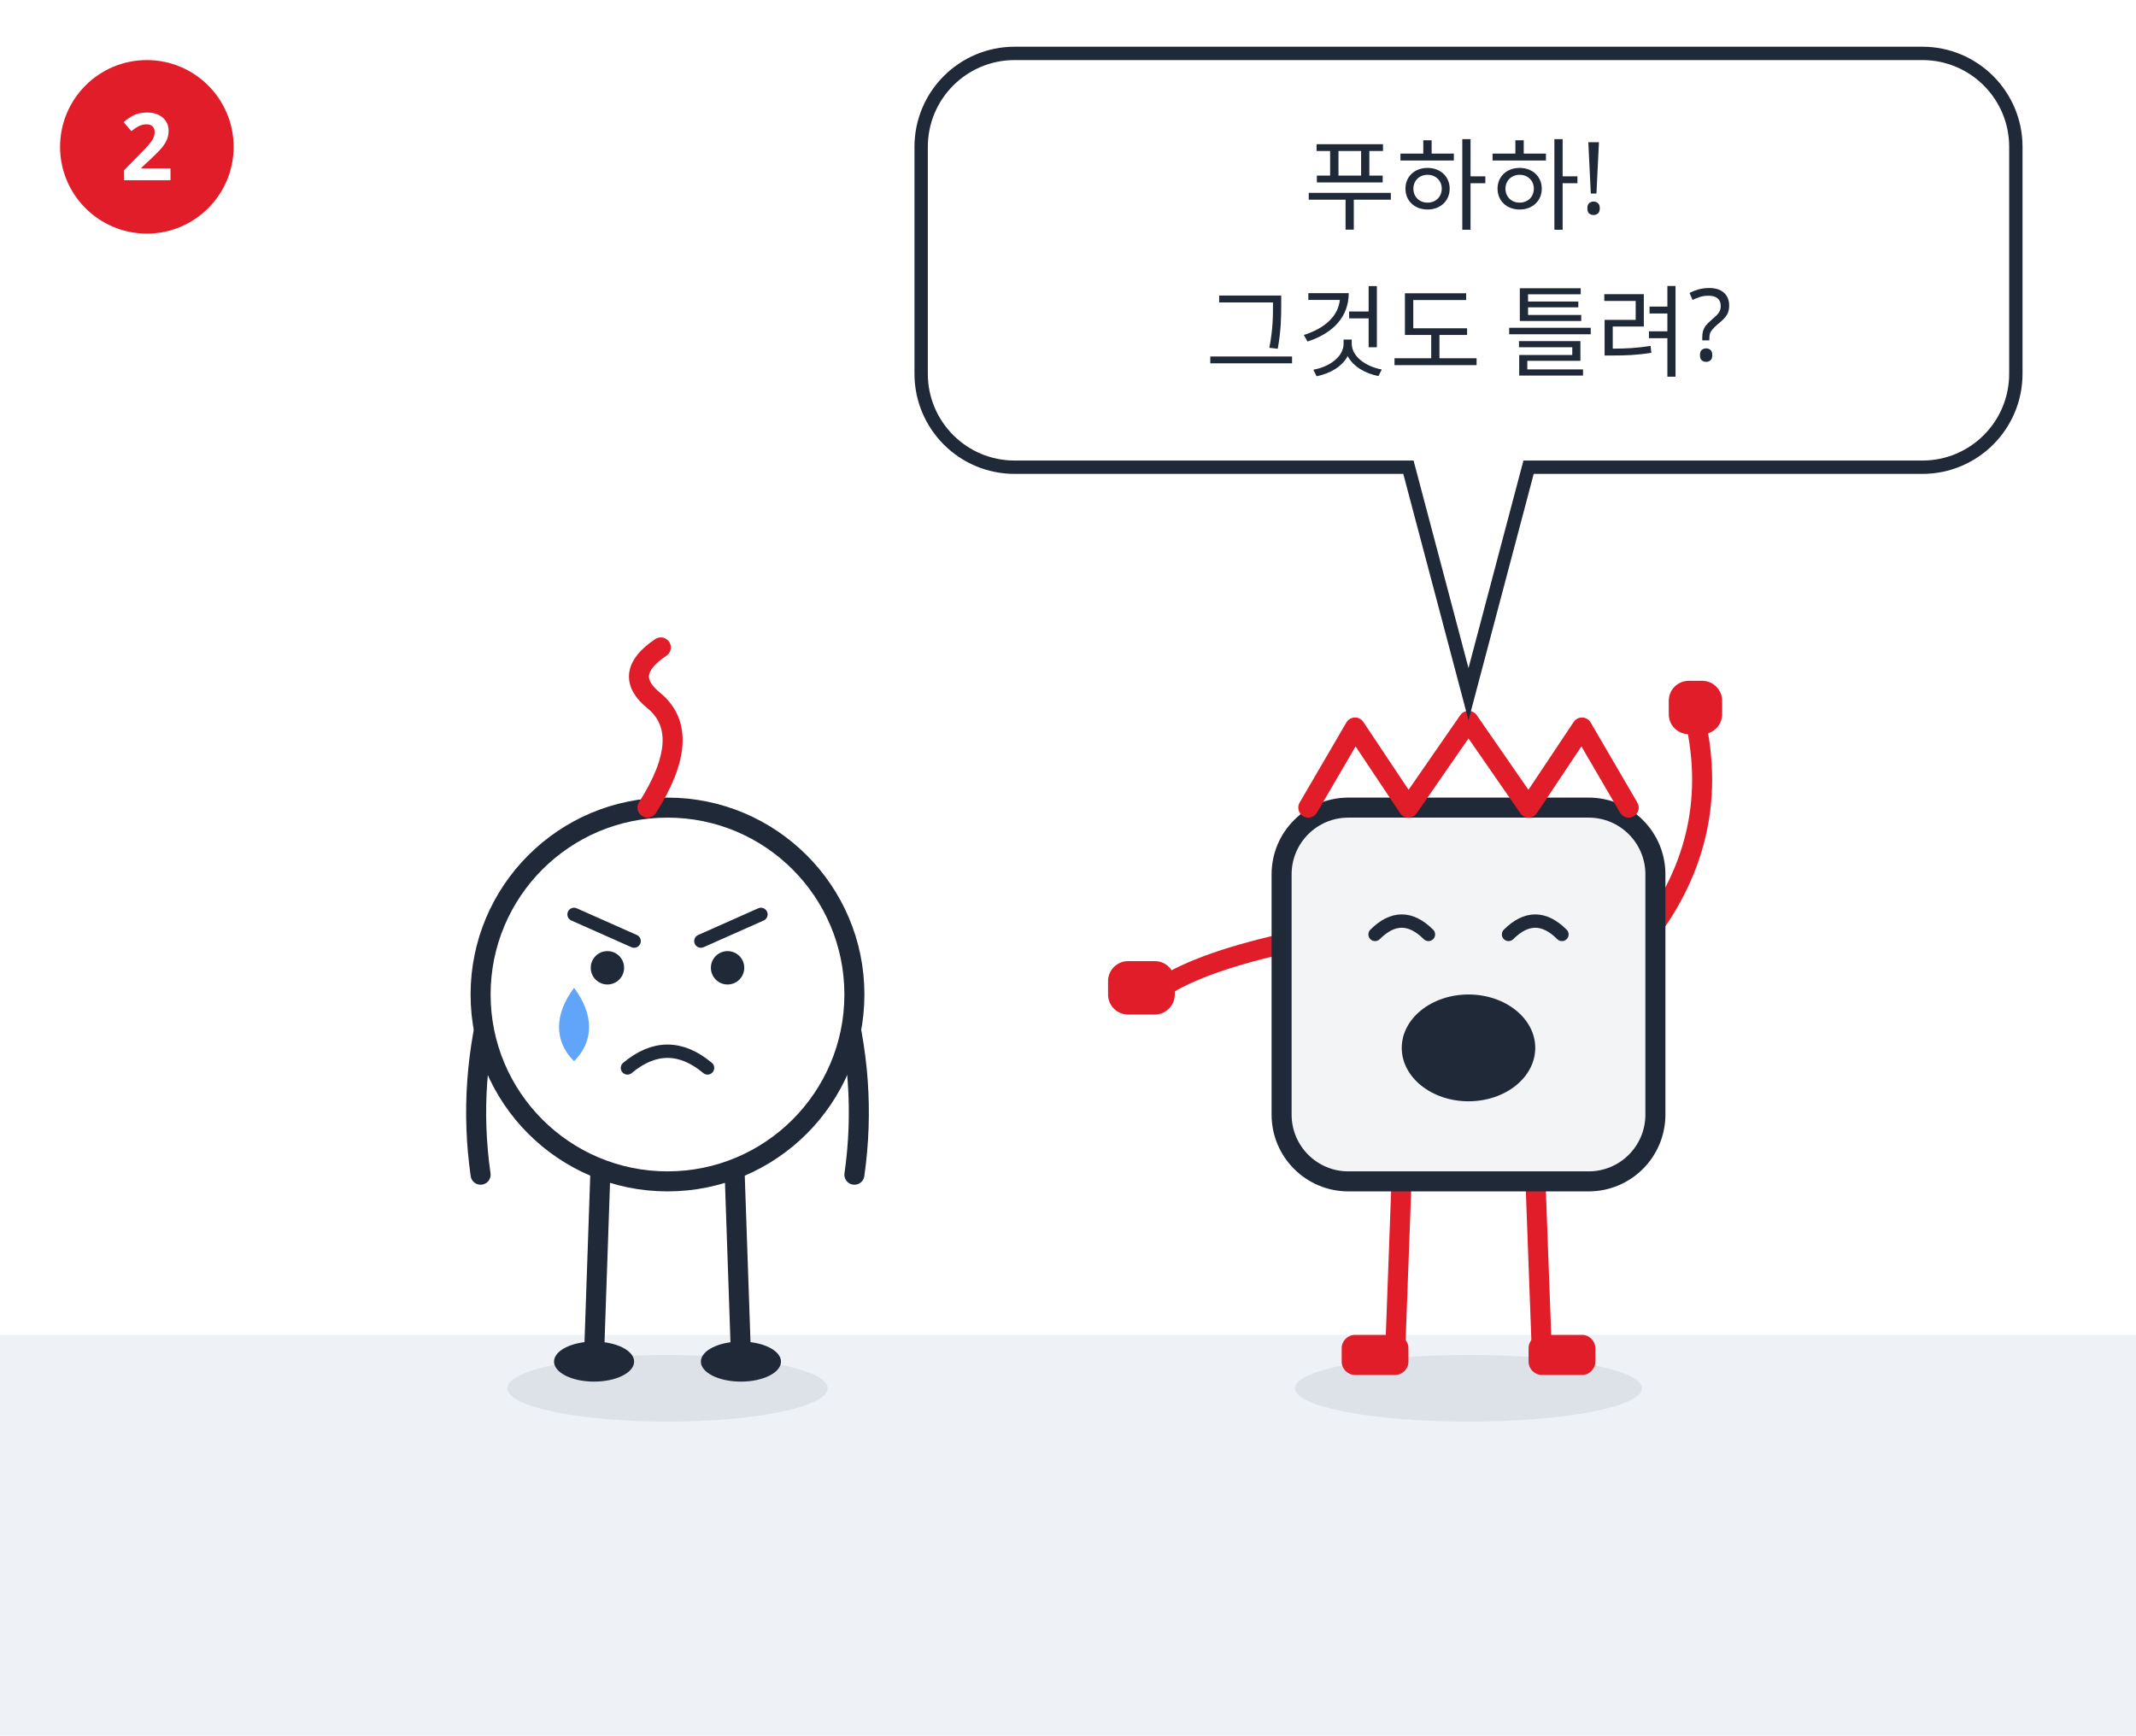
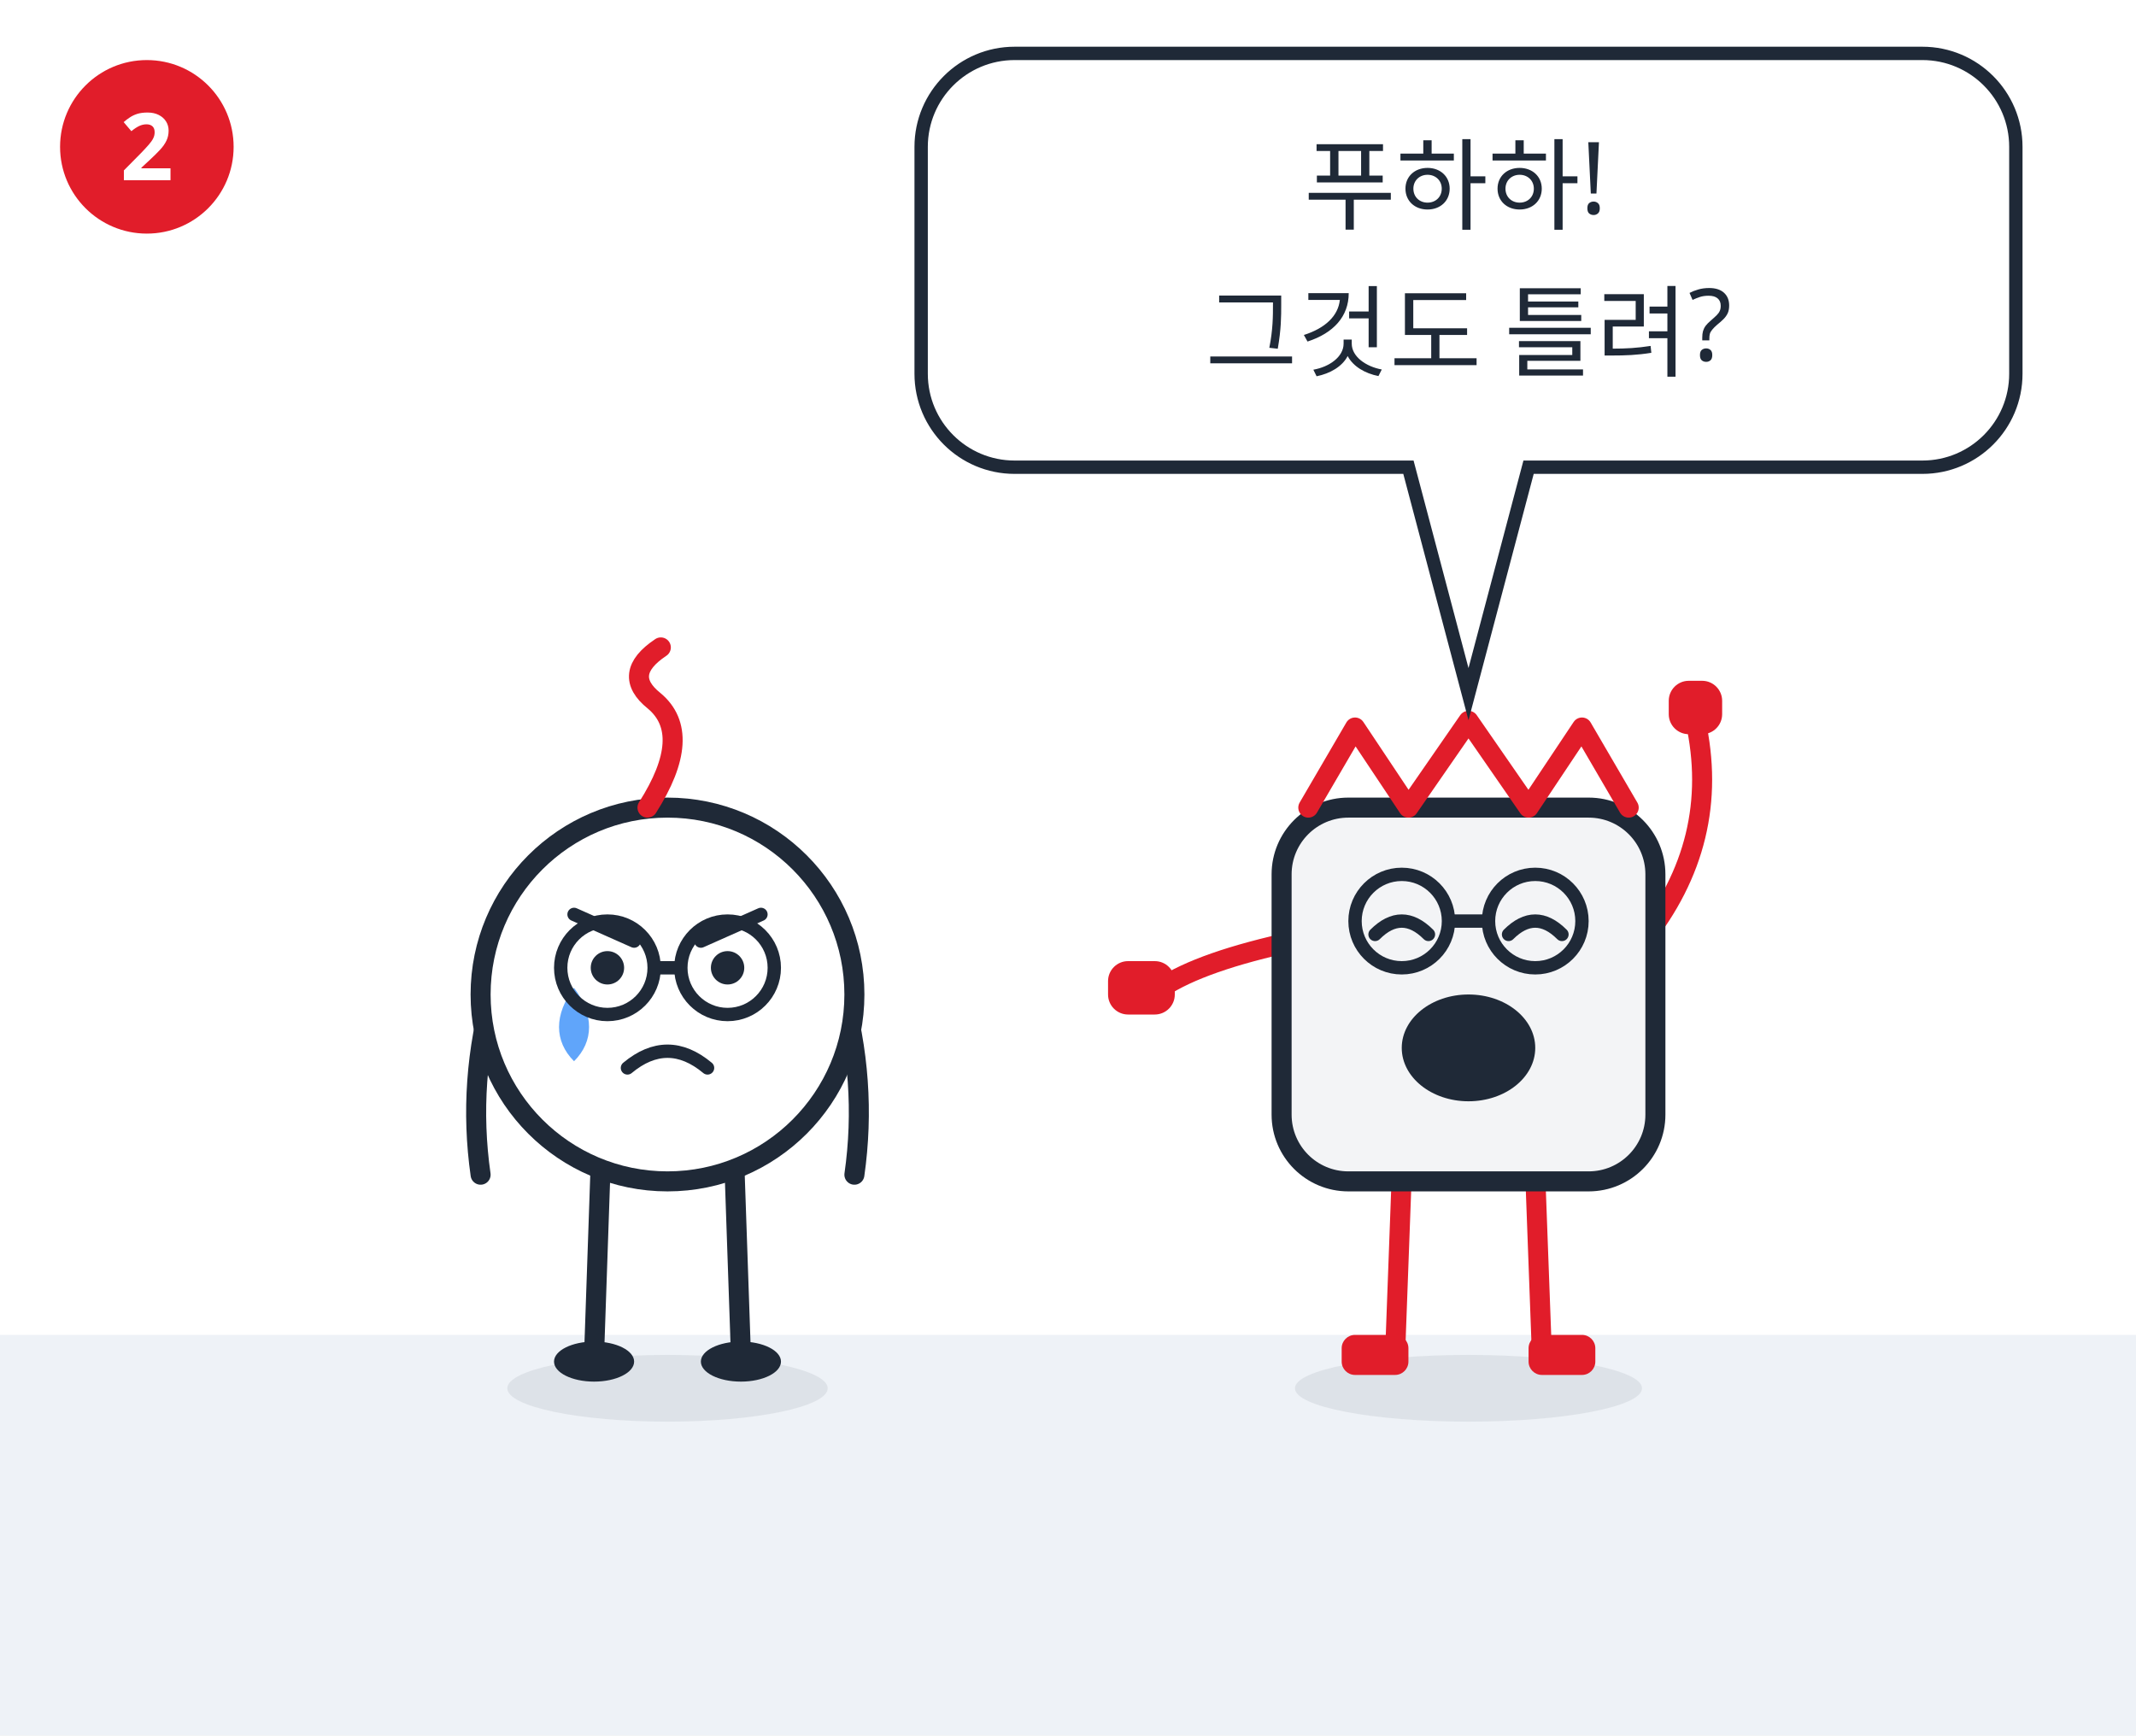
<svg xmlns="http://www.w3.org/2000/svg" viewBox="0 0 320 260" role="img" aria-label="네모가 동그라미의 실수를 크게 웃으며 놀리고 동그라미가 시무룩해지는 장면">
  <rect width="320" height="260" fill="#ffffff" />
  <rect y="200" width="320" height="60" fill="#eef2f7" />
  <circle cx="22" cy="22" r="13" fill="#e11d2a" />
  <text x="22" y="27" text-anchor="middle" font-family="'Pretendard', sans-serif" font-size="14" font-weight="bold" fill="#ffffff">2</text>
  <g transform="translate(100,206)">
    <ellipse cx="0" cy="2" rx="24" ry="5" fill="#1f2937" opacity="0.08" />
    <line x1="-10" y1="-32" x2="-11" y2="-3" stroke="#1f2937" stroke-width="3" stroke-linecap="round" />
    <line x1="10" y1="-32" x2="11" y2="-3" stroke="#1f2937" stroke-width="3" stroke-linecap="round" />
    <ellipse cx="-11" cy="-2" rx="6" ry="3" fill="#1f2937" />
    <ellipse cx="11" cy="-2" rx="6" ry="3" fill="#1f2937" />
    <path d="M -26,-58 Q -30,-44 -28,-30" stroke="#1f2937" stroke-width="3" stroke-linecap="round" fill="none" />
    <path d="M 26,-58 Q 30,-44 28,-30" stroke="#1f2937" stroke-width="3" stroke-linecap="round" fill="none" />
    <circle cx="0" cy="-57" r="28" fill="#ffffff" stroke="#1f2937" stroke-width="3" />
    <path d="M -3,-85 Q 4,-96 -2,-101 Q -7,-105 -1,-109" stroke="#e11d2a" stroke-width="3" stroke-linecap="round" fill="none" />
    <path d="M -14,-58 c-3,4 -3,8 0,11 c3,-3 3,-7 0,-11 Z" fill="#60a5fa" />
+     <g fill="none" stroke="#1f2937" stroke-width="2">
+       <circle cx="-9" cy="-61" r="7" />
+       <circle cx="9" cy="-61" r="7" />
+       <path d="M -2,-61 h4" />
+     </g>
    <circle cx="-9" cy="-61" r="2.5" fill="#1f2937" />
    <circle cx="9" cy="-61" r="2.5" fill="#1f2937" />
    <line x1="-14" y1="-69" x2="-5" y2="-65" stroke="#1f2937" stroke-width="2" stroke-linecap="round" />
    <line x1="5" y1="-65" x2="14" y2="-69" stroke="#1f2937" stroke-width="2" stroke-linecap="round" />
    <path d="M -6,-46 Q 0,-51 6,-46" stroke="#1f2937" stroke-width="2" stroke-linecap="round" fill="none" />
  </g>
  <g transform="translate(220,206)">
    <ellipse cx="0" cy="2" rx="26" ry="5" fill="#1f2937" opacity="0.08" />
    <line x1="-10" y1="-30" x2="-11" y2="-3" stroke="#e11d2a" stroke-width="3" stroke-linecap="round" />
    <line x1="10" y1="-30" x2="11" y2="-3" stroke="#e11d2a" stroke-width="3" stroke-linecap="round" />
    <rect x="-19" y="-6" width="10" height="6" rx="2" fill="#e11d2a" />
    <rect x="9" y="-6" width="10" height="6" rx="2" fill="#e11d2a" />
    <path d="M -26,-65 Q -40,-62 -46,-58" stroke="#e11d2a" stroke-width="3" stroke-linecap="round" fill="none" />
    <rect x="-54" y="-62" width="10" height="8" rx="3" fill="#e11d2a" />
    <path d="M 26,-65 Q 38,-80 34,-98" stroke="#e11d2a" stroke-width="3" stroke-linecap="round" fill="none" />
    <rect x="30" y="-104" width="8" height="8" rx="3" fill="#e11d2a" />
    <rect x="-28" y="-85" width="56" height="56" rx="10" fill="#f3f4f6" stroke="#1f2937" stroke-width="3" />
    <polyline points="-24,-85 -17,-97 -9,-85 0,-98 9,-85 17,-97 24,-85" fill="none" stroke="#e11d2a" stroke-width="3" stroke-linejoin="round" stroke-linecap="round" />
+     <g fill="none" stroke="#1f2937" stroke-width="2">
+       <circle cx="-10" cy="-68" r="7" />
+       <circle cx="10" cy="-68" r="7" />
+       <path d="M -3,-68 h6" />
+     </g>
    <path d="M -14,-66 Q -10,-70 -6,-66" stroke="#1f2937" stroke-width="2" stroke-linecap="round" fill="none" />
    <path d="M 6,-66 Q 10,-70 14,-66" stroke="#1f2937" stroke-width="2" stroke-linecap="round" fill="none" />
    <ellipse cx="0" cy="-49" rx="10" ry="8" fill="#1f2937" />
  </g>
  <path d="M 152,8 H 288 A14,14 0 0 1 302,22 V 56 A14,14 0 0 1 288,70 H 229 L 220,104 L 211,70 H 152 A14,14 0 0 1 138,56 V 22 A14,14 0 0 1 152,8 Z" fill="#ffffff" stroke="#1f2937" stroke-width="2" />
  <text x="220" y="39" text-anchor="middle" dominant-baseline="middle" font-family="'Pretendard', sans-serif" font-size="15" fill="#1f2937">
    <tspan x="220" dy="-11">푸하하!</tspan>
    <tspan x="220" dy="22">그것도 틀려?</tspan>
  </text>
</svg>
